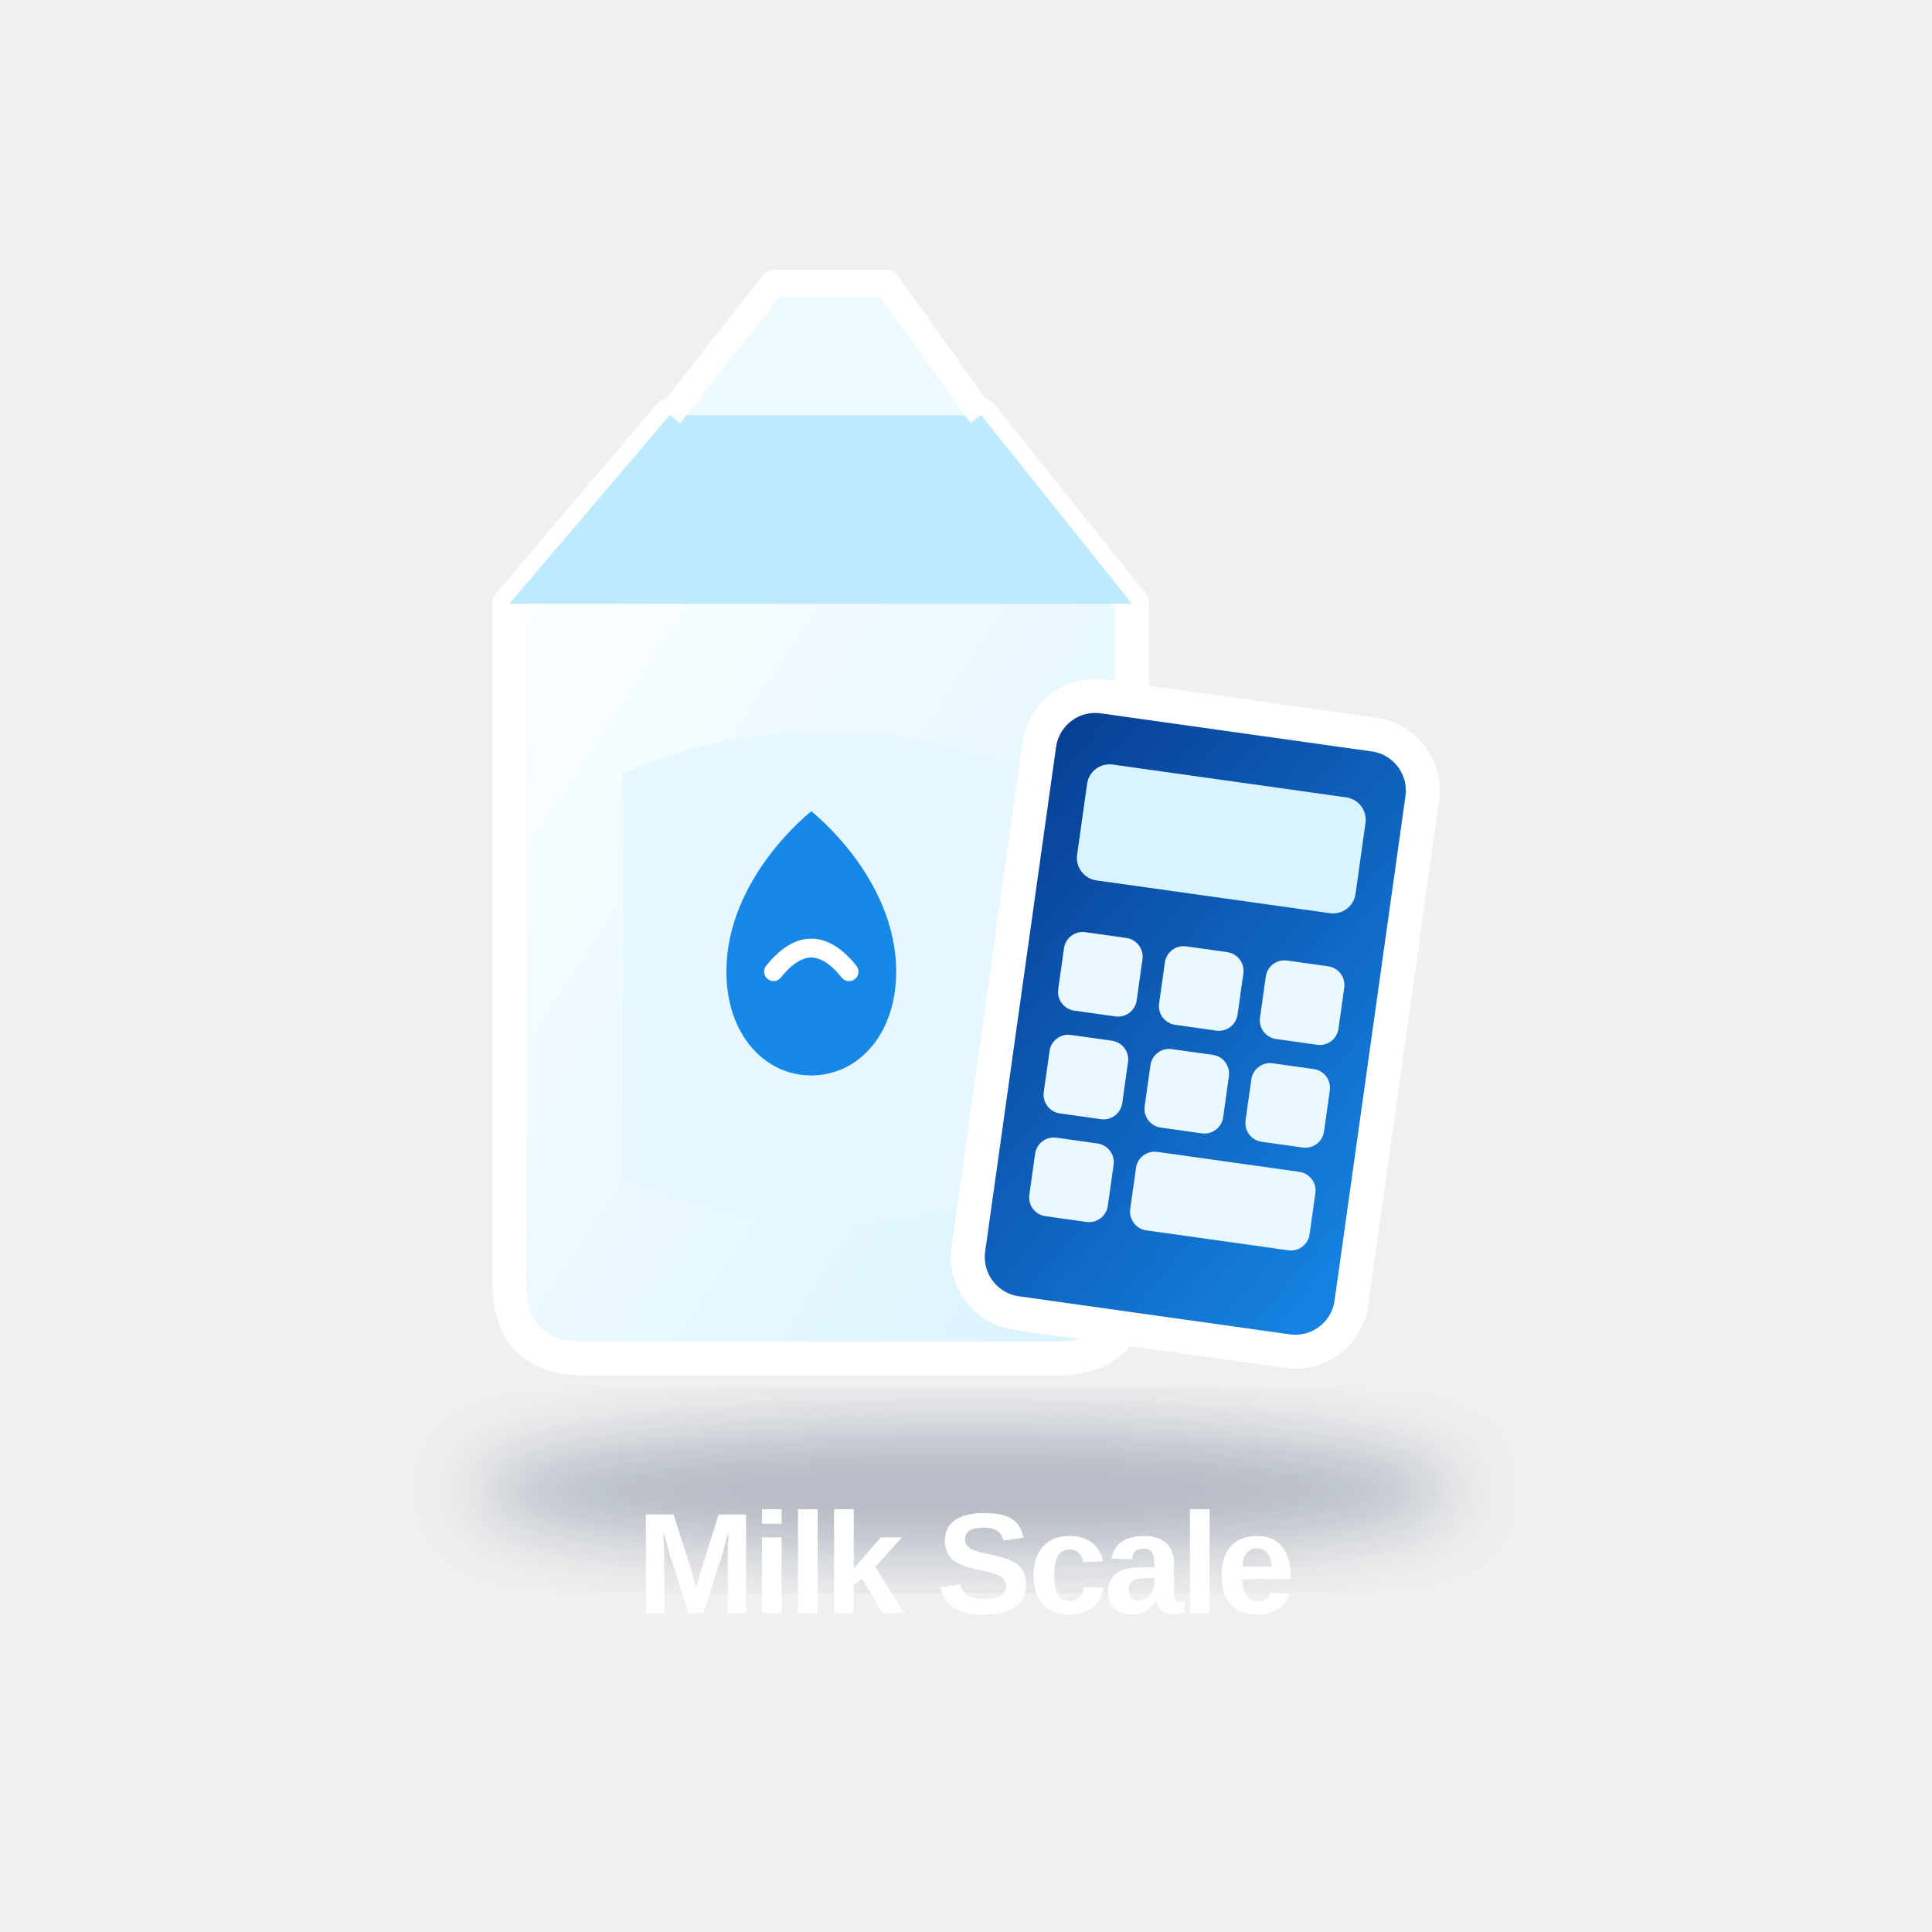
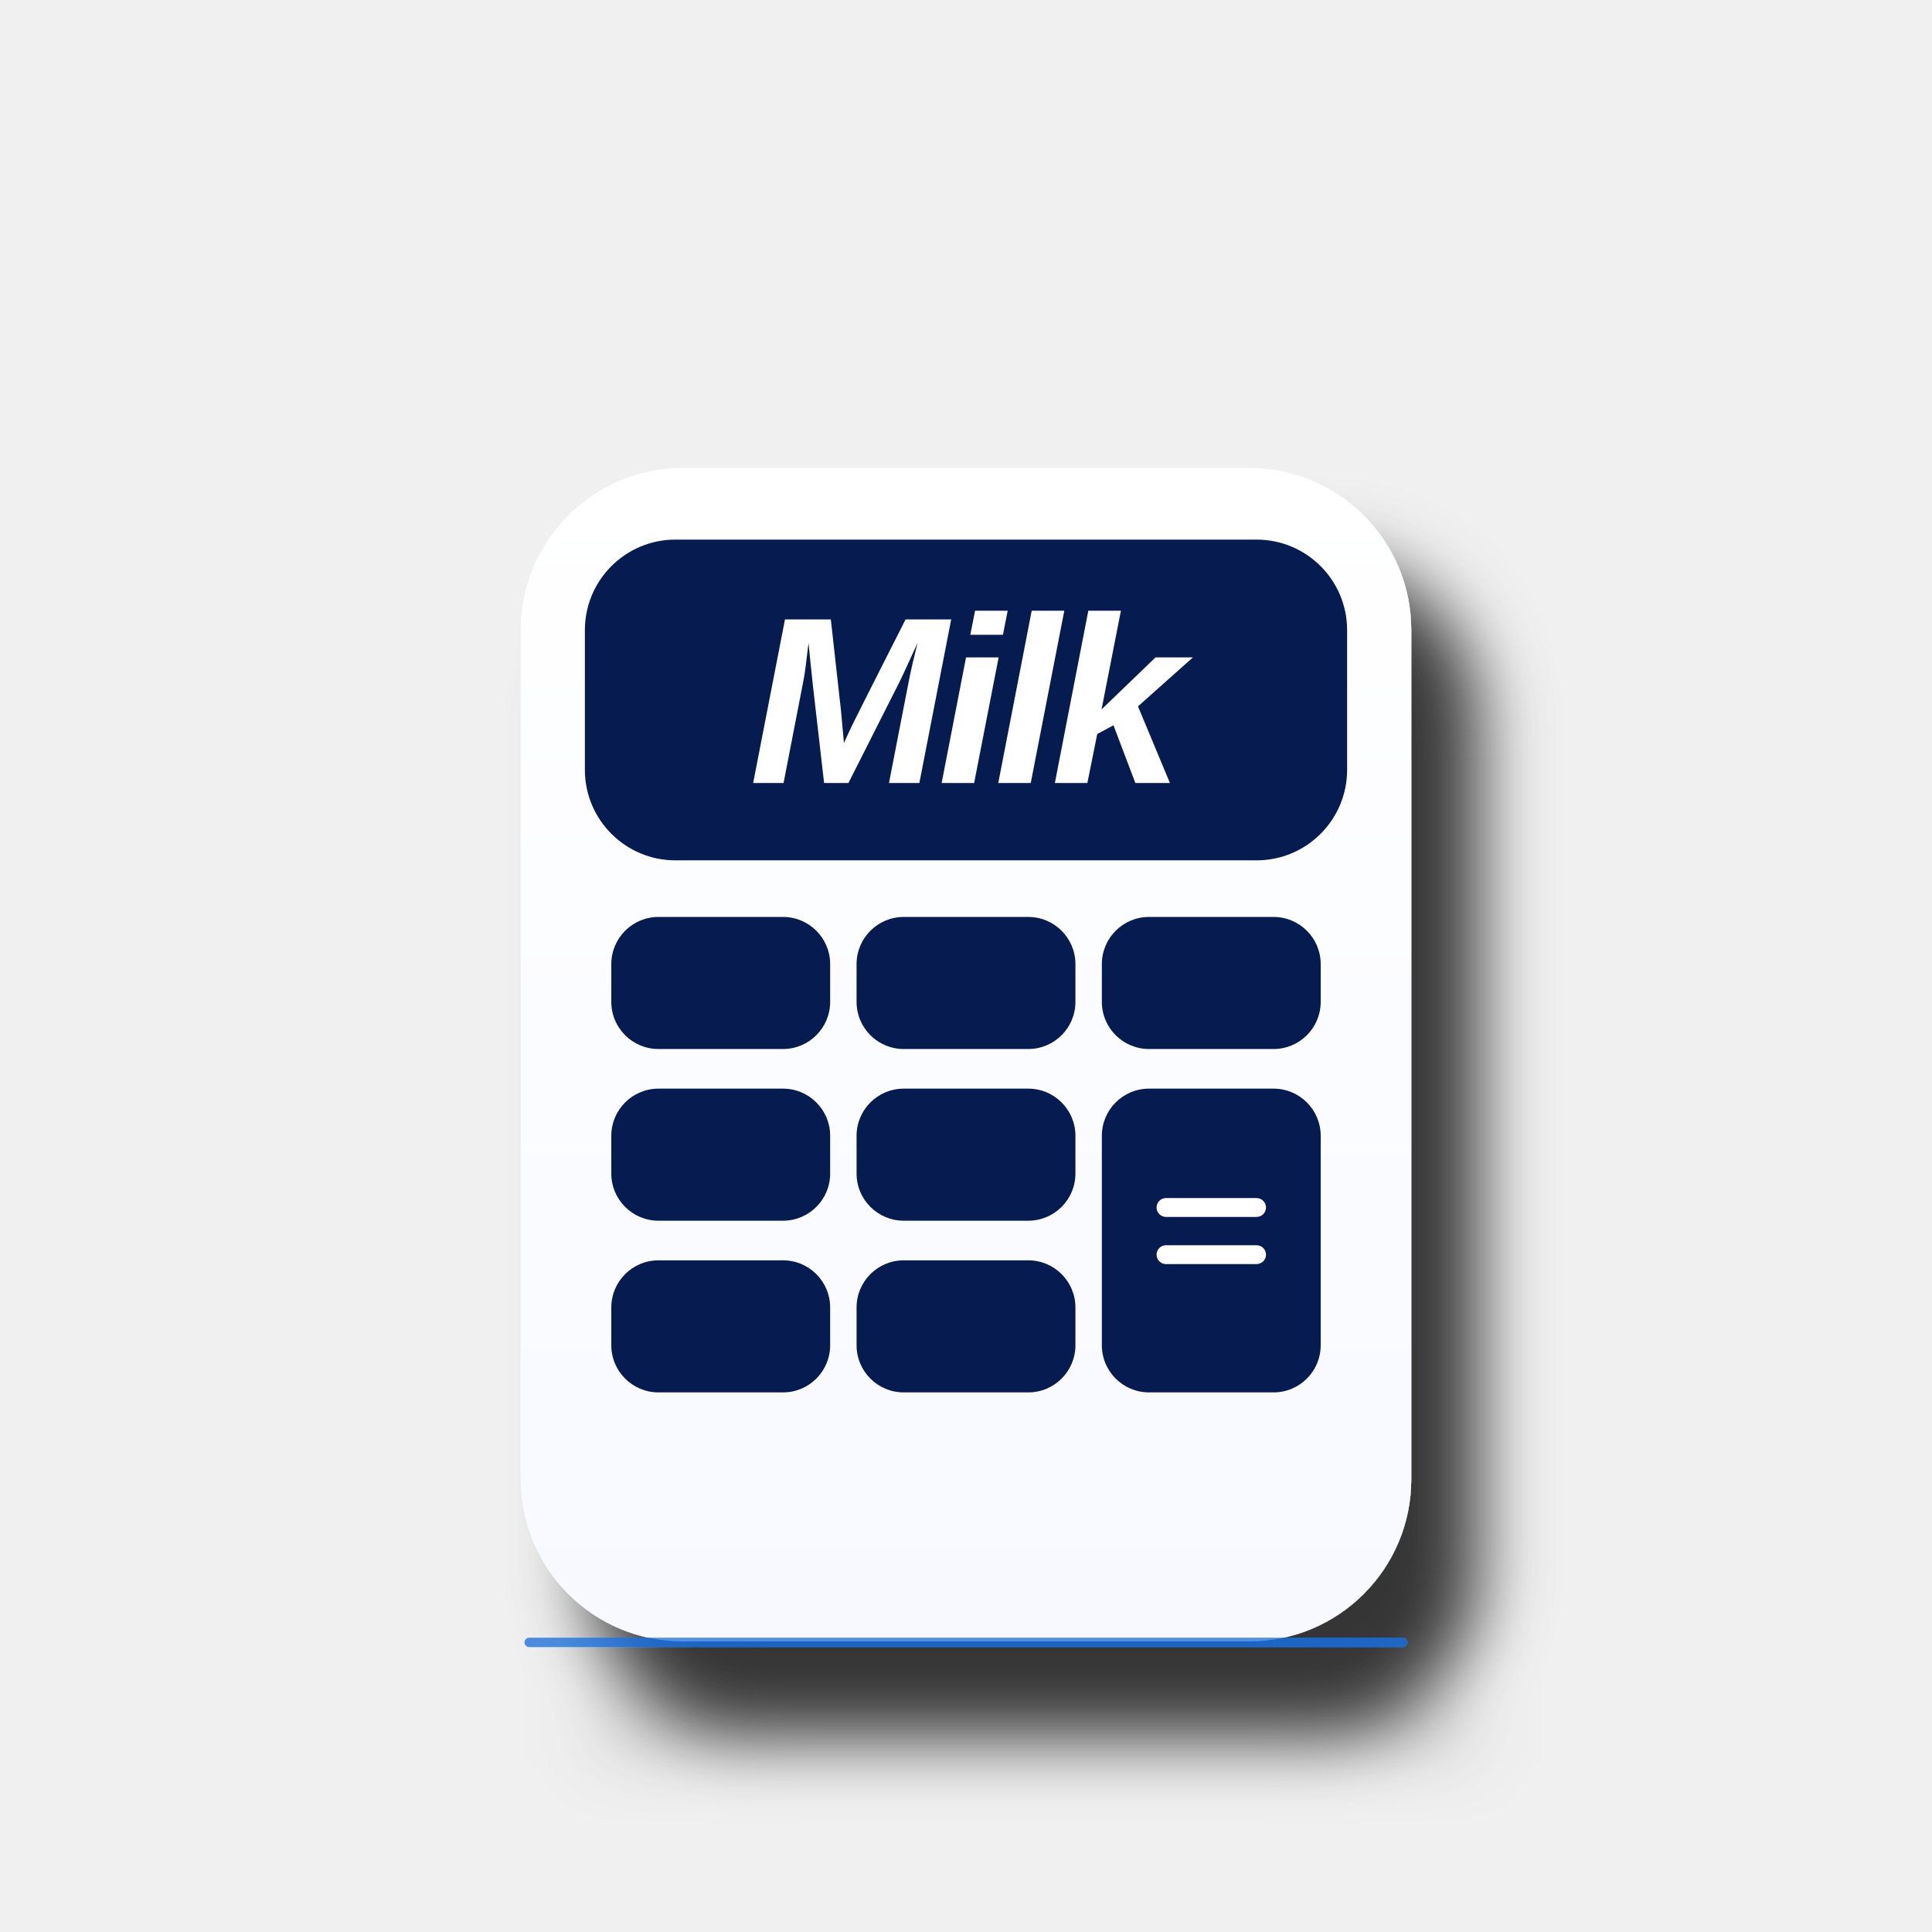
<svg xmlns="http://www.w3.org/2000/svg" width="1024" height="1024" viewBox="0 0 1024 1024">
  <defs>
-     <linearGradient id="milk" x1="0" y1="0" x2="1" y2="1">
-       <stop stop-color="#fff" />
-       <stop offset="1" stop-color="#d8f3ff" />
+     <filter id="shadow" x="-35%" y="-30%" width="180%" height="190%">
+       <feGaussianBlur in="SourceAlpha" stdDeviation="19" result="blur" />
+       <feOffset in="blur" dx="36" dy="49" result="offset" />
+       <feComponentTransfer in="offset" result="dark">
+         <feFuncA type="linear" slope=".78" />
+       </feComponentTransfer>
+       <feMerge>
+         <feMergeNode in="dark" />
+         <feMergeNode in="SourceGraphic" />
+       </feMerge>
+     </filter>
+     <linearGradient id="body" x1="0" y1="0" x2="0" y2="1">
+       <stop offset="0" stop-color="#ffffff" />
+       <stop offset="1" stop-color="#f7f9ff" />
    </linearGradient>
-     <linearGradient id="blue" x1="0" y1="0" x2="1" y2="1">
-       <stop stop-color="#073b91" />
-       <stop offset="1" stop-color="#1688e8" />
-     </linearGradient>
-     <filter id="shadow" x="-30%" y="-30%" width="160%" height="160%">
-       <feGaussianBlur stdDeviation="18" />
-     </filter>
  </defs>
-   <ellipse cx="512" cy="790" rx="260" ry="34" fill="#00133f" opacity=".25" filter="url(#shadow)" />
-   <path d="M270 320 L355 220 L520 220 L600 320 L600 680 Q600 720 560 720 L310 720 Q270 720 270 680Z" fill="url(#milk)" stroke="#fff" stroke-width="18" stroke-linejoin="round" />
-   <path d="M355 220 L520 220 L600 320 L270 320Z" fill="#bdeaff" />
-   <path d="M355 220 L410 150 L470 150 L520 220" fill="#effaff" stroke="#fff" stroke-width="14" stroke-linejoin="round" />
-   <path d="M330 410 Q435 365 550 410 L550 625 Q435 670 330 625Z" fill="#e6f7ff" />
-   <path d="M385 515 C385 465 430 430 430 430 C430 430 475 465 475 515 C475 548 455 570 430 570 C405 570 385 548 385 515Z" fill="#1688e8" />
-   <path d="M410 515 Q430 490 450 515" fill="none" stroke="#fff" stroke-width="10" stroke-linecap="round" />
-   <g transform="translate(555 365) rotate(8)">
-     <rect x="0" y="0" width="205" height="330" rx="30" fill="url(#blue)" stroke="#fff" stroke-width="18" />
-     <rect x="28" y="35" width="149" height="62" rx="12" fill="#d8f4ff" />
-     <g fill="#eaf8ff">
-       <rect x="28" y="125" width="42" height="42" rx="10" />
-       <rect x="82" y="125" width="42" height="42" rx="10" />
-       <rect x="136" y="125" width="42" height="42" rx="10" />
-       <rect x="28" y="180" width="42" height="42" rx="10" />
-       <rect x="82" y="180" width="42" height="42" rx="10" />
-       <rect x="136" y="180" width="42" height="42" rx="10" />
-       <rect x="28" y="235" width="42" height="42" rx="10" />
-       <rect x="82" y="235" width="96" height="42" rx="10" />
-     </g>
+   <g filter="url(#shadow)">
+     <rect x="276" y="248" width="472" height="622" rx="86" fill="url(#body)" />
+     <rect x="278" y="868" width="468" height="5" rx="2.5" fill="#1266d9" opacity=".72" />
  </g>
-   <text x="512" y="855" text-anchor="middle" font-family="Arial, Helvetica, sans-serif" font-size="76" font-weight="700" letter-spacing="-2" fill="#ffffff">Milk Scale</text>
+   <rect x="310" y="286" width="404" height="170" rx="48" fill="#061b50" />
+   <text x="512" y="415" text-anchor="middle" font-family="Arial, Helvetica, sans-serif" font-size="126" font-weight="700" font-style="italic" letter-spacing="-5" fill="#ffffff">Milk</text>
+   <g fill="#061b50">
+     <rect x="324" y="486" width="116" height="70" rx="25" />
+     <rect x="454" y="486" width="116" height="70" rx="25" />
+     <rect x="584" y="486" width="116" height="70" rx="25" />
+     <rect x="324" y="577" width="116" height="70" rx="25" />
+     <rect x="454" y="577" width="116" height="70" rx="25" />
+     <rect x="584" y="577" width="116" height="161" rx="25" />
+     <rect x="324" y="668" width="116" height="70" rx="25" />
+     <rect x="454" y="668" width="116" height="70" rx="25" />
+   </g>
+   <g fill="#ffffff">
+     <rect x="613" y="635" width="58" height="10" rx="5" />
+     <rect x="613" y="660" width="58" height="10" rx="5" />
+   </g>
</svg>
